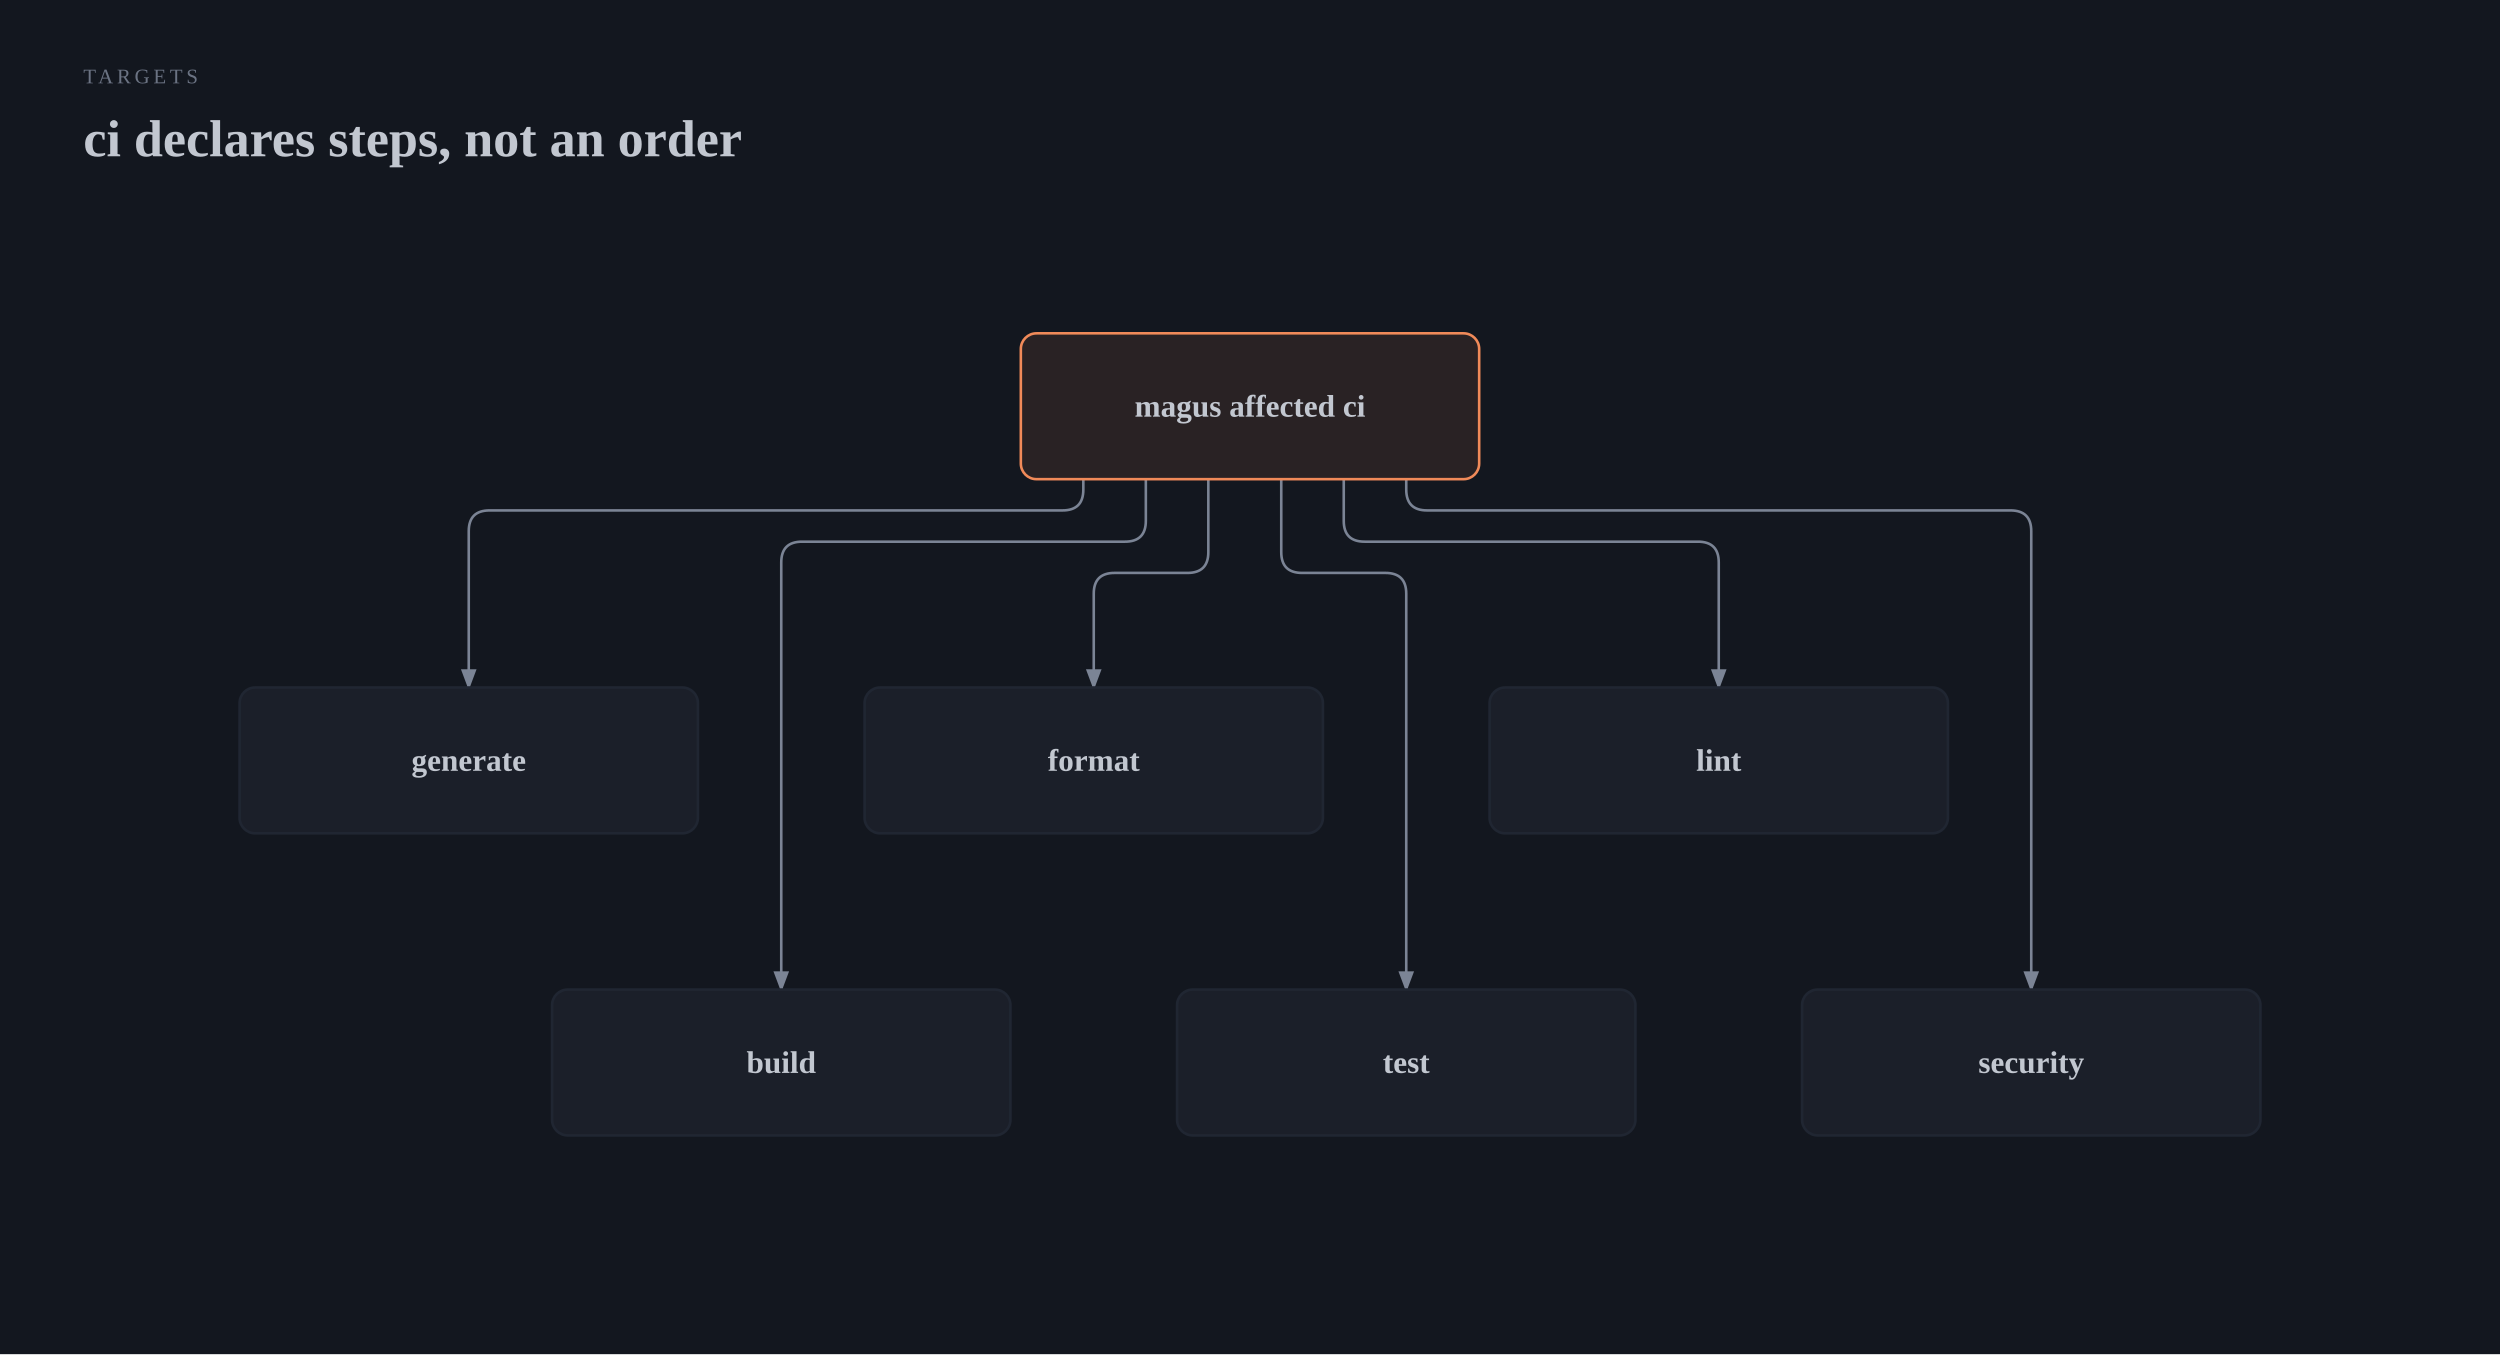
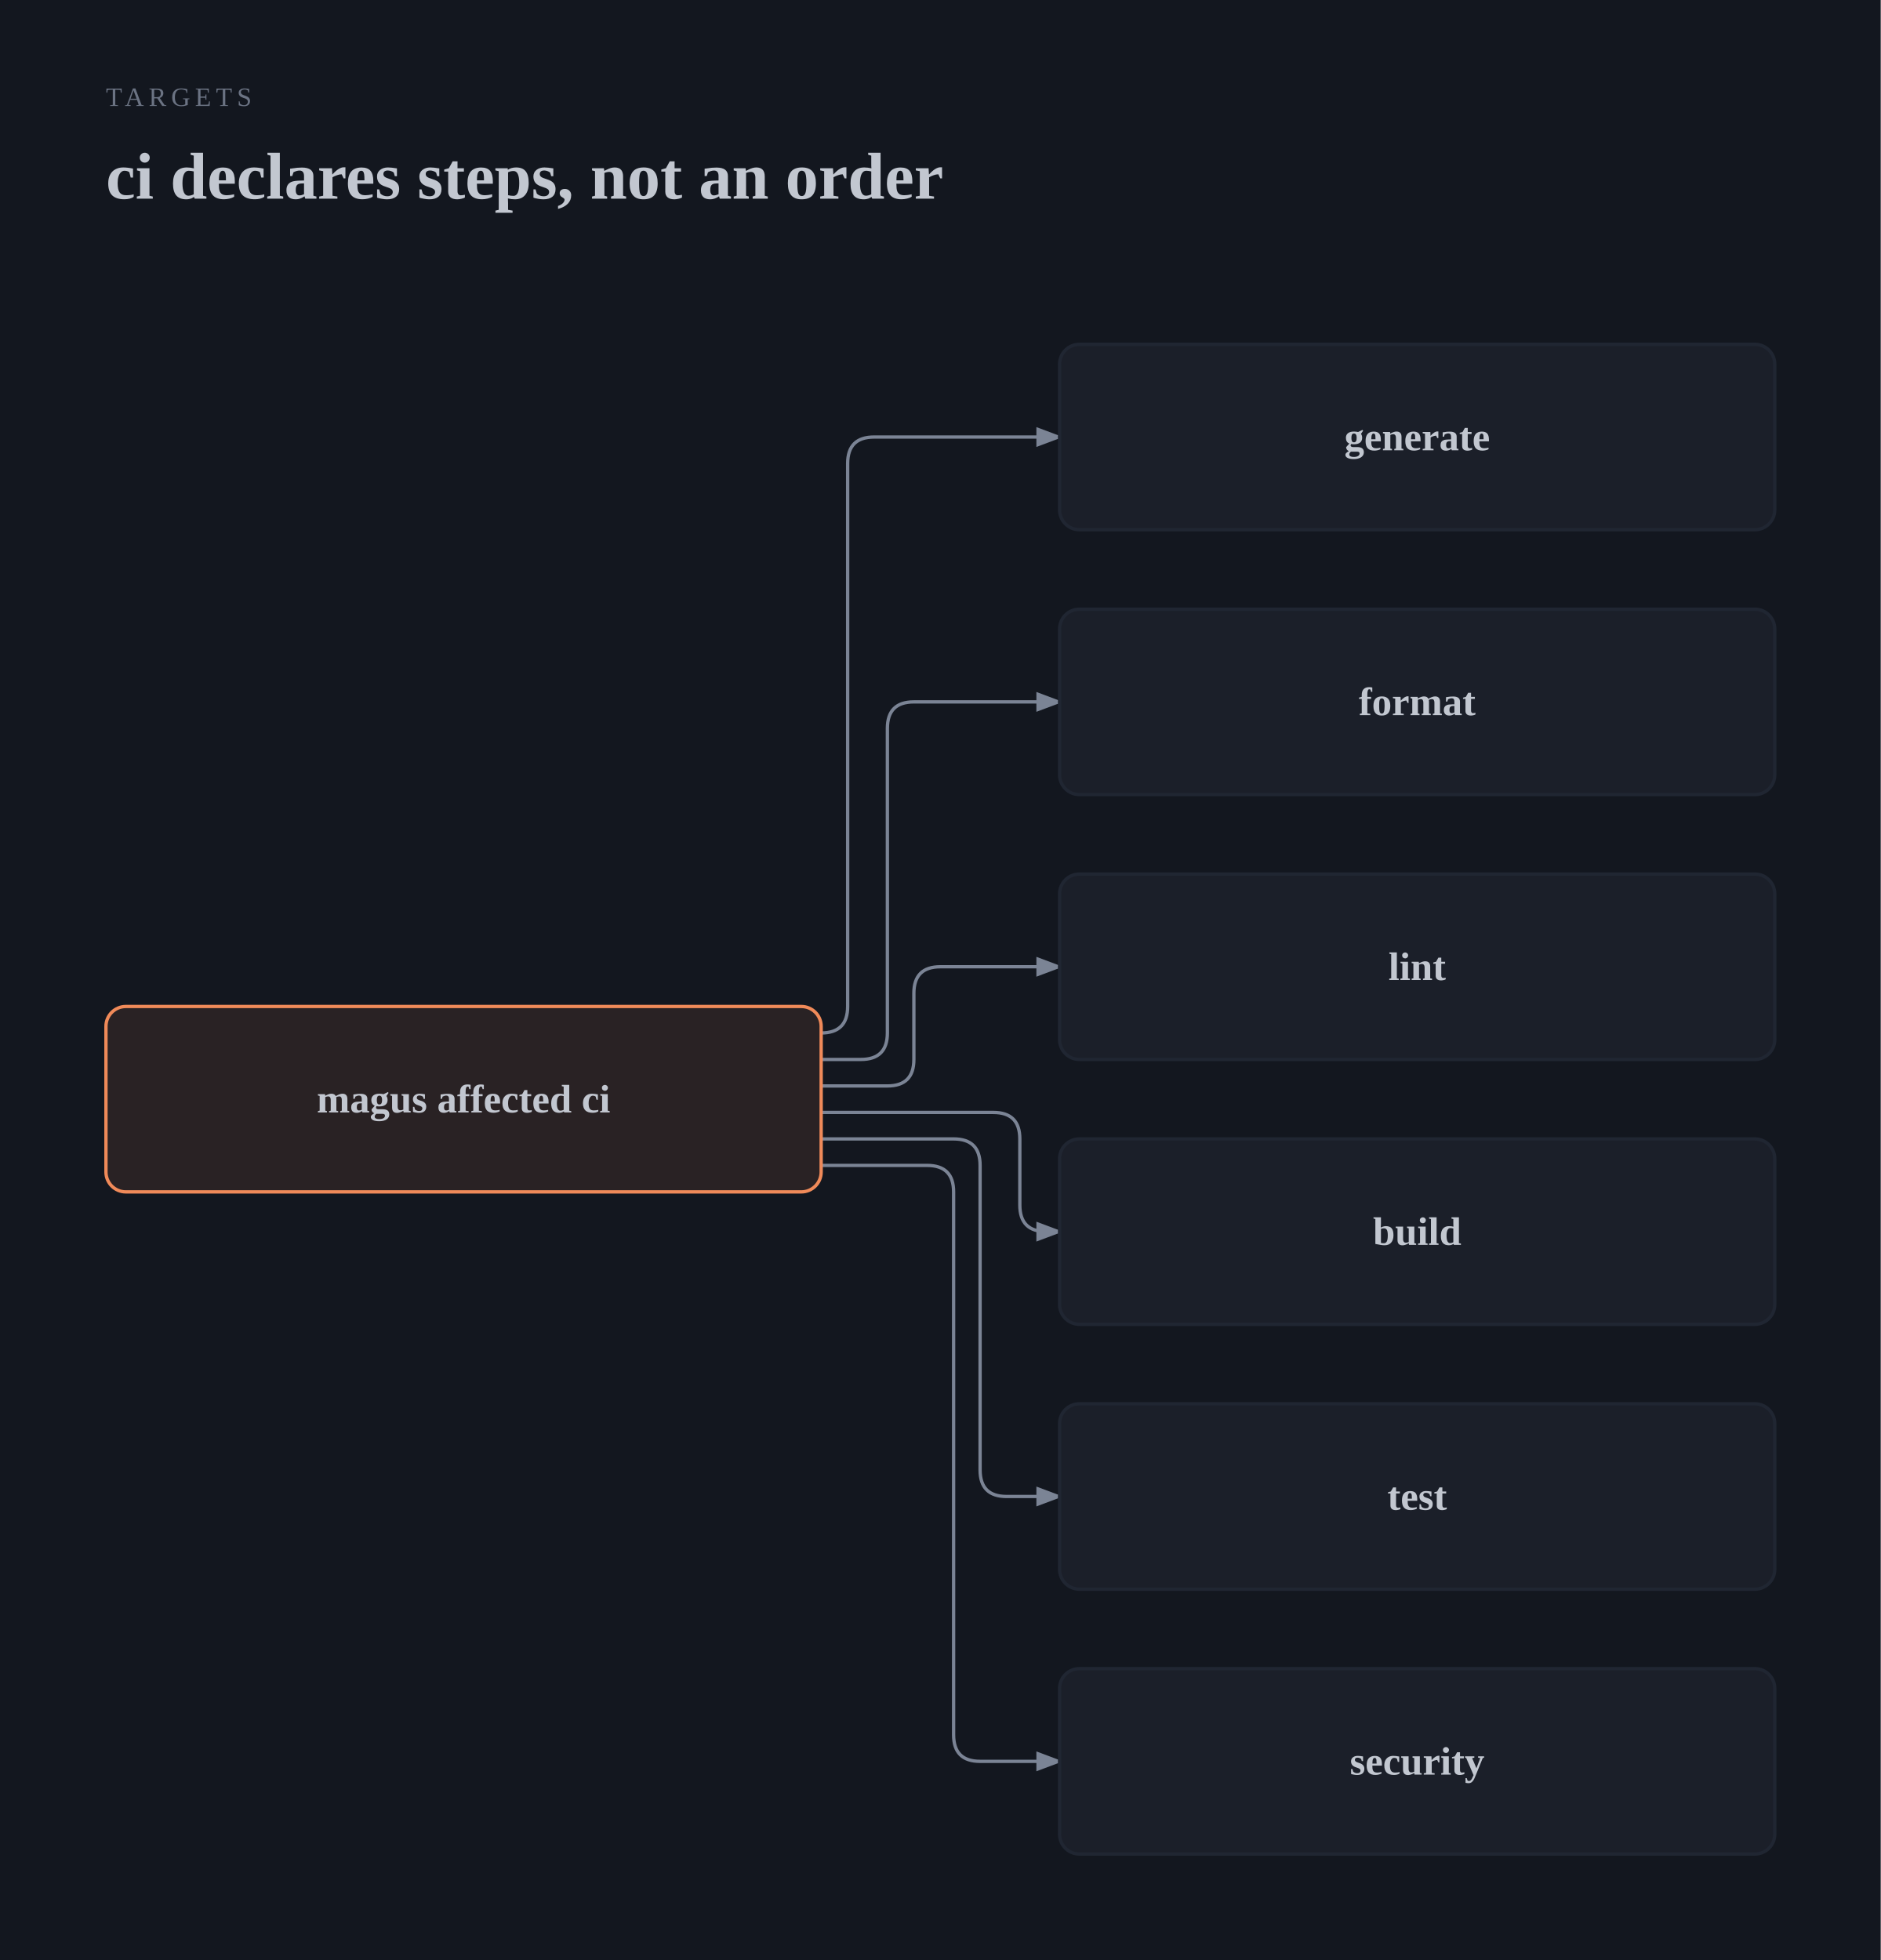
- <svg xmlns="http://www.w3.org/2000/svg" viewBox="0 0 960 520" width="960" height="520" role="img" aria-labelledby="ci-pipeline-title ci-pipeline-desc" class="magus-diagram">
+ <svg xmlns="http://www.w3.org/2000/svg" viewBox="0 0 568 592" width="568" height="592" role="img" aria-labelledby="ci-pipeline-title ci-pipeline-desc" class="magus-diagram">
  <defs>
    <marker id="ci-pipeline-arrow-default" markerWidth="8" markerHeight="6" refX="7" refY="3" orient="auto">
      <polygon points="0 0, 8 3, 0 6" fill="#7b8495" />
    </marker>
    <marker id="ci-pipeline-arrow-accent" markerWidth="8" markerHeight="6" refX="7" refY="3" orient="auto">
      <polygon points="0 0, 8 3, 0 6" fill="#f08a59" />
    </marker>
    <marker id="ci-pipeline-arrow-link" markerWidth="8" markerHeight="6" refX="7" refY="3" orient="auto">
      <polygon points="0 0, 8 3, 0 6" fill="#6a95d8" />
    </marker>
  </defs>
  <rect width="100%" height="100%" fill="#13171f" />
  <text x="32" y="32" fill="#6b7383" font-size="8" font-family="var(--pico-font-family-monospace, monospace)" style="font-variant-ligatures:none" letter-spacing="0.18em">TARGETS</text>
  <text x="32" y="60" fill="#c2c7d0" font-size="20" font-weight="600" font-family="var(--pico-font-family, sans-serif)">ci declares steps, not an order</text>
  <g transform="translate(0,40)">
-     <path d="M 416 144 L 416 148 Q 416 156 408 156 L 188 156 Q 180 156 180 164 L 180 224" fill="none" stroke="#7b8495" stroke-width="1" marker-end="url(#ci-pipeline-arrow-default)" />
-     <path d="M 440 144 L 440 160 Q 440 168 432 168 L 308 168 Q 300 168 300 176 L 300 340" fill="none" stroke="#7b8495" stroke-width="1" marker-end="url(#ci-pipeline-arrow-default)" />
-     <path d="M 464 144 L 464 172 Q 464 180 456 180 L 428 180 Q 420 180 420 188 L 420 224" fill="none" stroke="#7b8495" stroke-width="1" marker-end="url(#ci-pipeline-arrow-default)" />
-     <path d="M 492 144 L 492 172 Q 492 180 500 180 L 532 180 Q 540 180 540 188 L 540 340" fill="none" stroke="#7b8495" stroke-width="1" marker-end="url(#ci-pipeline-arrow-default)" />
-     <path d="M 516 144 L 516 160 Q 516 168 524 168 L 652 168 Q 660 168 660 176 L 660 224" fill="none" stroke="#7b8495" stroke-width="1" marker-end="url(#ci-pipeline-arrow-default)" />
-     <path d="M 540 144 L 540 148 Q 540 156 548 156 L 772 156 Q 780 156 780 164 L 780 340" fill="none" stroke="#7b8495" stroke-width="1" marker-end="url(#ci-pipeline-arrow-default)" />
-     <rect x="392" y="88" width="176" height="56" rx="6" fill="#13171f" />
-     <rect x="392" y="88" width="176" height="56" rx="6" fill="rgba(240,138,89,0.10)" stroke="#f08a59" stroke-width="1" />
-     <text x="480" y="120" fill="#c2c7d0" font-size="12" font-weight="600" font-family="var(--pico-font-family, sans-serif)" text-anchor="middle">magus affected ci</text>
-     <rect x="92" y="224" width="176" height="56" rx="6" fill="#13171f" />
-     <rect x="92" y="224" width="176" height="56" rx="6" fill="#1b1f29" stroke="#202632" stroke-width="1" />
-     <text x="180" y="256" fill="#c2c7d0" font-size="12" font-weight="600" font-family="var(--pico-font-family, sans-serif)" text-anchor="middle">generate</text>
-     <rect x="332" y="224" width="176" height="56" rx="6" fill="#13171f" />
-     <rect x="332" y="224" width="176" height="56" rx="6" fill="#1b1f29" stroke="#202632" stroke-width="1" />
-     <text x="420" y="256" fill="#c2c7d0" font-size="12" font-weight="600" font-family="var(--pico-font-family, sans-serif)" text-anchor="middle">format</text>
-     <rect x="572" y="224" width="176" height="56" rx="6" fill="#13171f" />
-     <rect x="572" y="224" width="176" height="56" rx="6" fill="#1b1f29" stroke="#202632" stroke-width="1" />
-     <text x="660" y="256" fill="#c2c7d0" font-size="12" font-weight="600" font-family="var(--pico-font-family, sans-serif)" text-anchor="middle">lint</text>
-     <rect x="212" y="340" width="176" height="56" rx="6" fill="#13171f" />
-     <rect x="212" y="340" width="176" height="56" rx="6" fill="#1b1f29" stroke="#202632" stroke-width="1" />
-     <text x="300" y="372" fill="#c2c7d0" font-size="12" font-weight="600" font-family="var(--pico-font-family, sans-serif)" text-anchor="middle">build</text>
-     <rect x="452" y="340" width="176" height="56" rx="6" fill="#13171f" />
-     <rect x="452" y="340" width="176" height="56" rx="6" fill="#1b1f29" stroke="#202632" stroke-width="1" />
-     <text x="540" y="372" fill="#c2c7d0" font-size="12" font-weight="600" font-family="var(--pico-font-family, sans-serif)" text-anchor="middle">test</text>
-     <rect x="692" y="340" width="176" height="56" rx="6" fill="#13171f" />
-     <rect x="692" y="340" width="176" height="56" rx="6" fill="#1b1f29" stroke="#202632" stroke-width="1" />
-     <text x="780" y="372" fill="#c2c7d0" font-size="12" font-weight="600" font-family="var(--pico-font-family, sans-serif)" text-anchor="middle">security</text>
+     <path d="M 248 272 L 248 272 Q 256 272 256 264 L 256 100 Q 256 92 264 92 L 320 92" fill="none" stroke="#7b8495" stroke-width="1" marker-end="url(#ci-pipeline-arrow-default)" />
+     <path d="M 248 296 L 300 296 Q 308 296 308 304 L 308 324 Q 308 332 316 332 L 320 332" fill="none" stroke="#7b8495" stroke-width="1" marker-end="url(#ci-pipeline-arrow-default)" />
+     <path d="M 248 280 L 260 280 Q 268 280 268 272 L 268 180 Q 268 172 276 172 L 320 172" fill="none" stroke="#7b8495" stroke-width="1" marker-end="url(#ci-pipeline-arrow-default)" />
+     <path d="M 248 304 L 288 304 Q 296 304 296 312 L 296 404 Q 296 412 304 412 L 320 412" fill="none" stroke="#7b8495" stroke-width="1" marker-end="url(#ci-pipeline-arrow-default)" />
+     <path d="M 248 288 L 268 288 Q 276 288 276 280 L 276 260 Q 276 252 284 252 L 320 252" fill="none" stroke="#7b8495" stroke-width="1" marker-end="url(#ci-pipeline-arrow-default)" />
+     <path d="M 248 312 L 280 312 Q 288 312 288 320 L 288 484 Q 288 492 296 492 L 320 492" fill="none" stroke="#7b8495" stroke-width="1" marker-end="url(#ci-pipeline-arrow-default)" />
+     <rect x="32" y="264" width="216" height="56" rx="6" fill="#13171f" />
+     <rect x="32" y="264" width="216" height="56" rx="6" fill="rgba(240,138,89,0.10)" stroke="#f08a59" stroke-width="1" />
+     <text x="140" y="296" fill="#c2c7d0" font-size="12" font-weight="600" font-family="var(--pico-font-family, sans-serif)" text-anchor="middle">magus affected ci</text>
+     <rect x="320" y="64" width="216" height="56" rx="6" fill="#13171f" />
+     <rect x="320" y="64" width="216" height="56" rx="6" fill="#1b1f29" stroke="#202632" stroke-width="1" />
+     <text x="428" y="96" fill="#c2c7d0" font-size="12" font-weight="600" font-family="var(--pico-font-family, sans-serif)" text-anchor="middle">generate</text>
+     <rect x="320" y="144" width="216" height="56" rx="6" fill="#13171f" />
+     <rect x="320" y="144" width="216" height="56" rx="6" fill="#1b1f29" stroke="#202632" stroke-width="1" />
+     <text x="428" y="176" fill="#c2c7d0" font-size="12" font-weight="600" font-family="var(--pico-font-family, sans-serif)" text-anchor="middle">format</text>
+     <rect x="320" y="224" width="216" height="56" rx="6" fill="#13171f" />
+     <rect x="320" y="224" width="216" height="56" rx="6" fill="#1b1f29" stroke="#202632" stroke-width="1" />
+     <text x="428" y="256" fill="#c2c7d0" font-size="12" font-weight="600" font-family="var(--pico-font-family, sans-serif)" text-anchor="middle">lint</text>
+     <rect x="320" y="304" width="216" height="56" rx="6" fill="#13171f" />
+     <rect x="320" y="304" width="216" height="56" rx="6" fill="#1b1f29" stroke="#202632" stroke-width="1" />
+     <text x="428" y="336" fill="#c2c7d0" font-size="12" font-weight="600" font-family="var(--pico-font-family, sans-serif)" text-anchor="middle">build</text>
+     <rect x="320" y="384" width="216" height="56" rx="6" fill="#13171f" />
+     <rect x="320" y="384" width="216" height="56" rx="6" fill="#1b1f29" stroke="#202632" stroke-width="1" />
+     <text x="428" y="416" fill="#c2c7d0" font-size="12" font-weight="600" font-family="var(--pico-font-family, sans-serif)" text-anchor="middle">test</text>
+     <rect x="320" y="464" width="216" height="56" rx="6" fill="#13171f" />
+     <rect x="320" y="464" width="216" height="56" rx="6" fill="#1b1f29" stroke="#202632" stroke-width="1" />
+     <text x="428" y="496" fill="#c2c7d0" font-size="12" font-weight="600" font-family="var(--pico-font-family, sans-serif)" text-anchor="middle">security</text>
  </g>
</svg>
